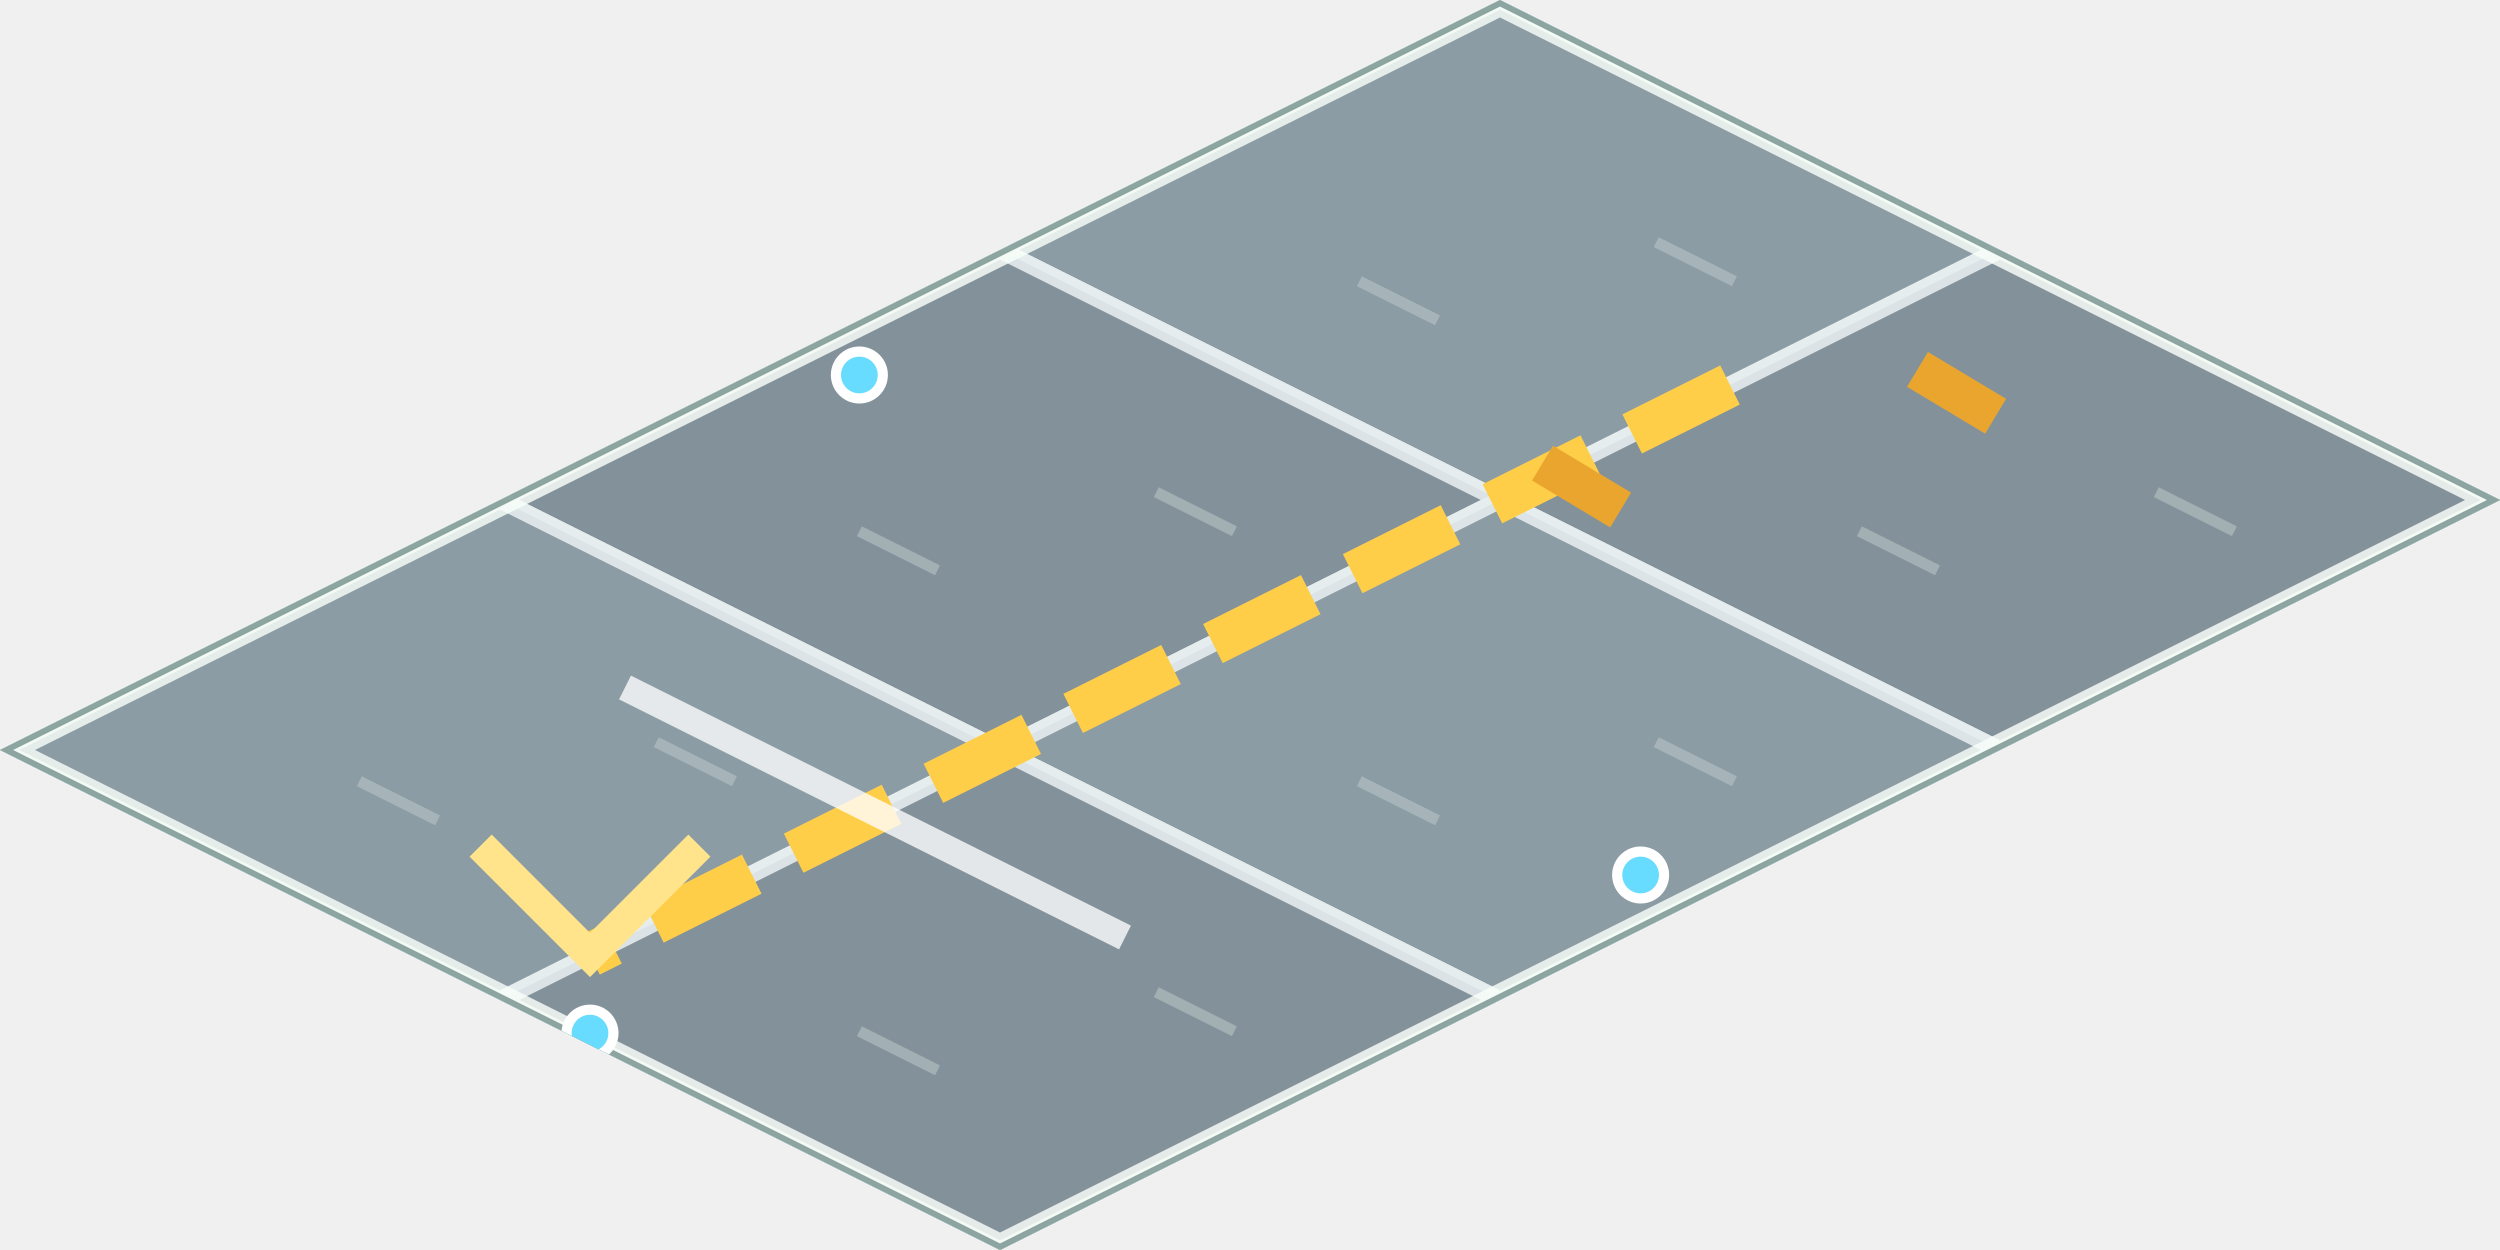
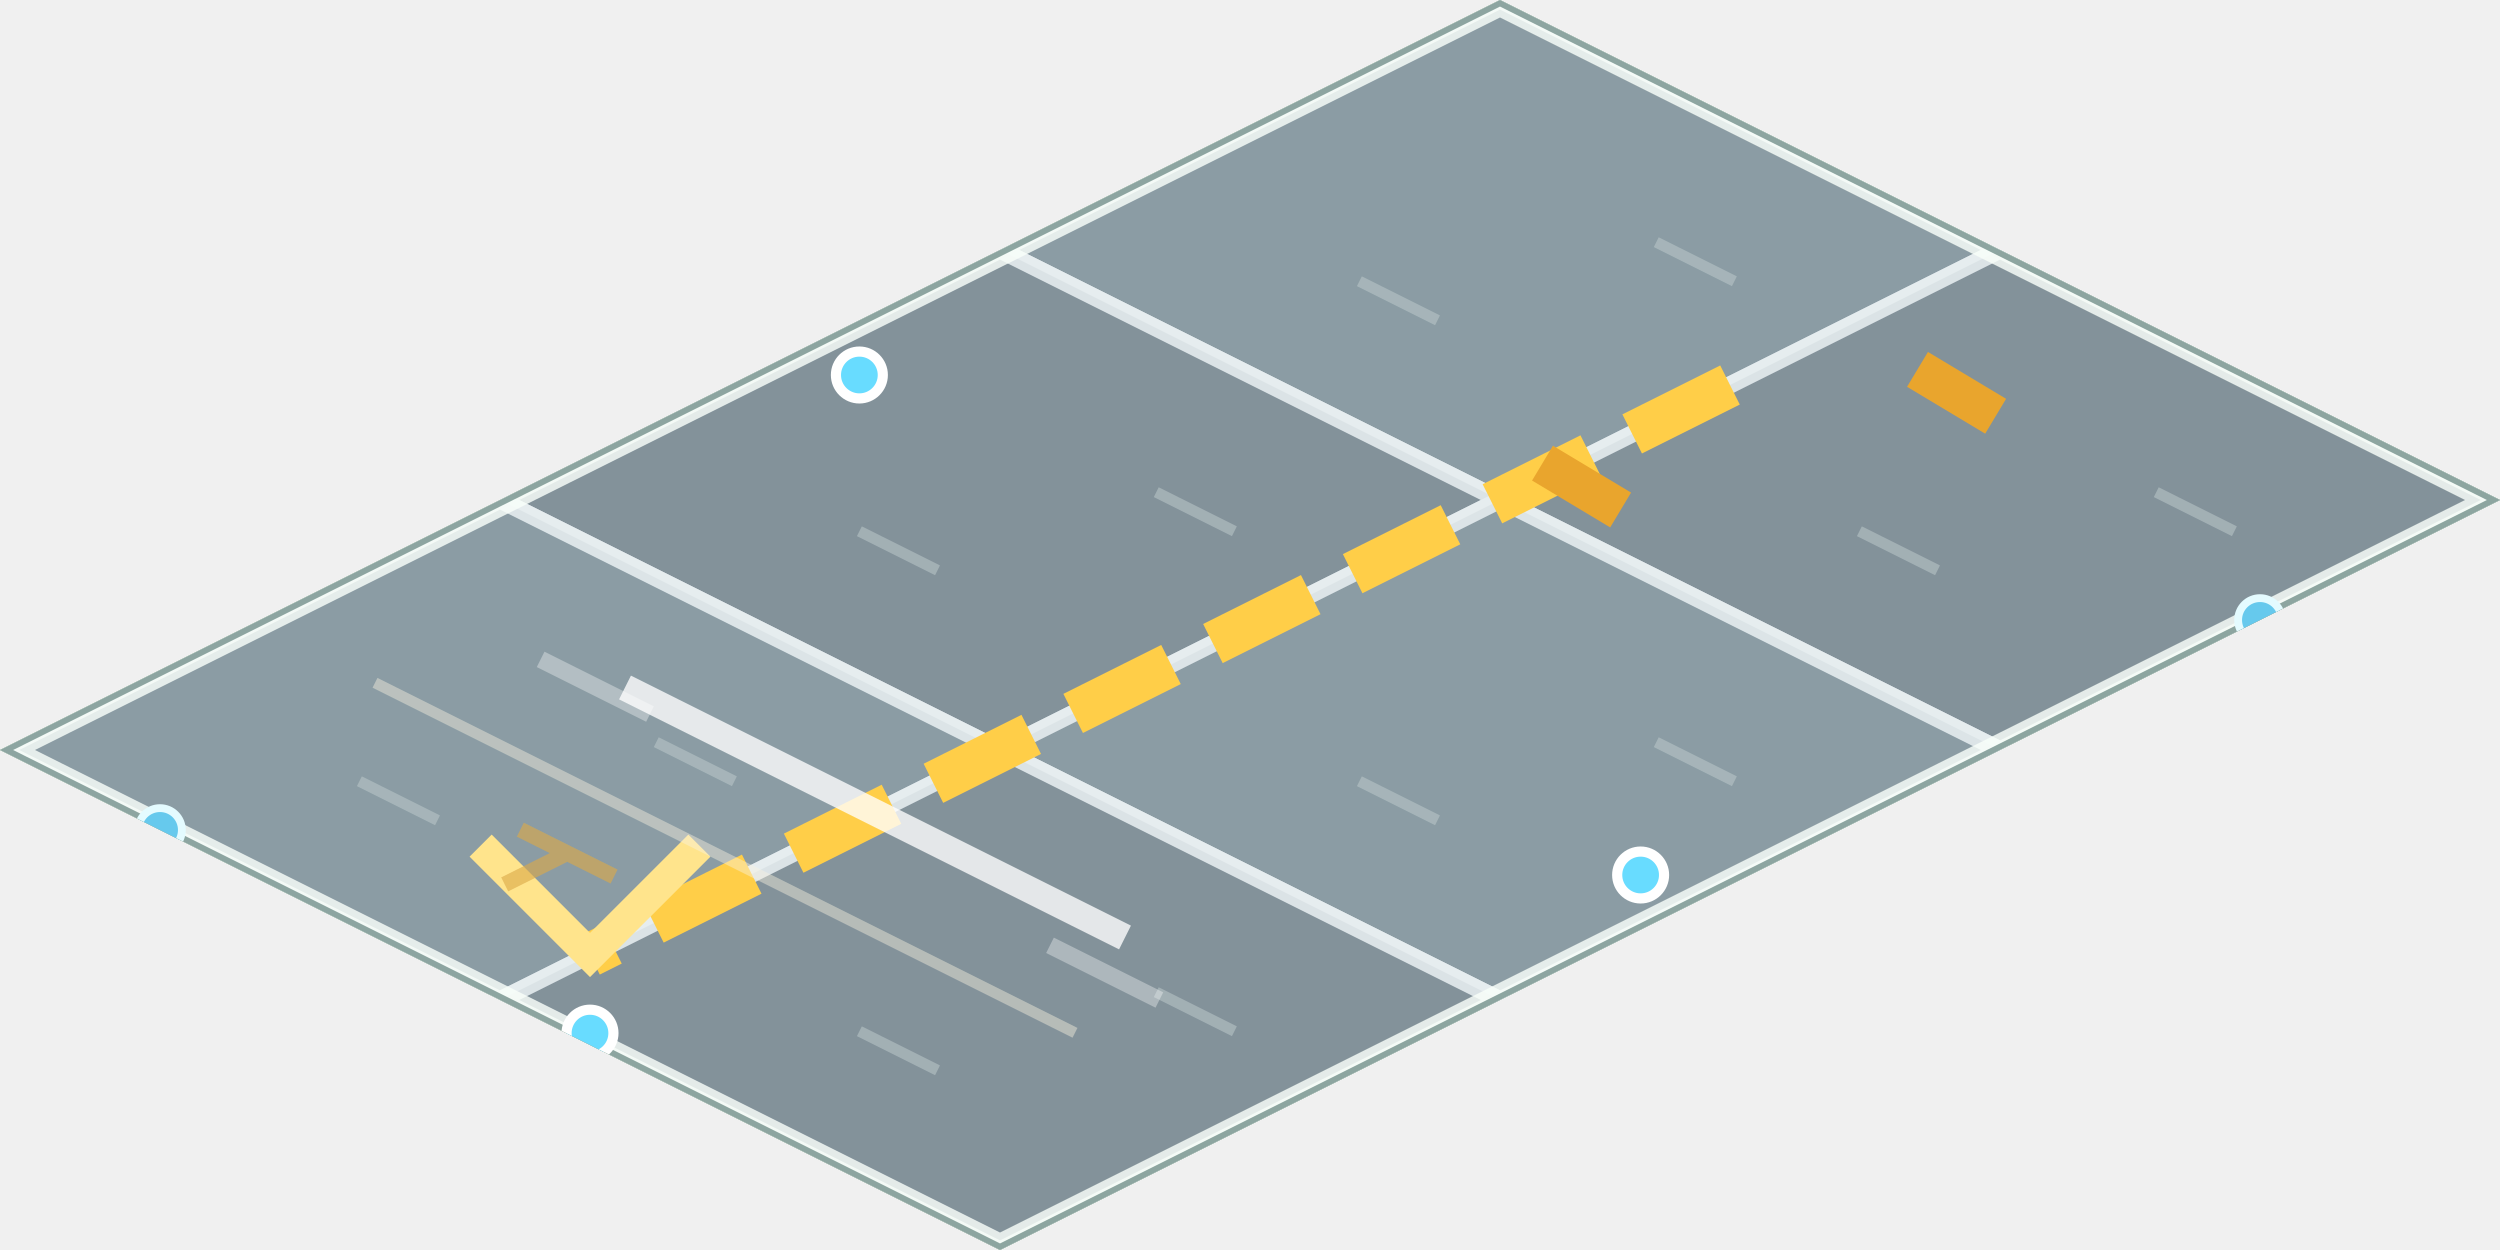
<svg xmlns="http://www.w3.org/2000/svg" width="160" height="80" viewBox="0 0 160 80">
  <defs>
    <clipPath id="gridDiamond">
      <polygon points="96,0 160,32 64,80 0,48" />
    </clipPath>
    <linearGradient id="ground" x1="0" y1="0" x2=".85" y2="1">
      <stop stop-color="#9ee16f" />
      <stop offset=".65" stop-color="#69ba53" />
      <stop offset="1" stop-color="#4d9346" />
    </linearGradient>
  </defs>
  <g clip-path="url(#gridDiamond)">
    <polygon points="96,0 160,32 64,80 0,48" fill="url(#ground)" />
    <polygon points="96,0 128,16 96,32 64,16" fill="#8b9ca4" stroke="#e7eef0" stroke-opacity=".88" stroke-width="1.1" />
    <path d="M87 18l5 2.5m14-5l5 2.5" fill="none" stroke="#bcc9ca" stroke-width=".7" opacity=".55" />
    <polygon points="128,16 160,32 128,48 96,32" fill="#83929a" stroke="#e7eef0" stroke-opacity=".88" stroke-width="1.1" />
    <path d="M119 34l5 2.5m14-5l5 2.5" fill="none" stroke="#bcc9ca" stroke-width=".7" opacity=".55" />
    <polygon points="64,16 96,32 64,48 32,32" fill="#83929a" stroke="#e7eef0" stroke-opacity=".88" stroke-width="1.1" />
    <path d="M55 34l5 2.5m14-5l5 2.5" fill="none" stroke="#bcc9ca" stroke-width=".7" opacity=".55" />
    <polygon points="96,32 128,48 96,64 64,48" fill="#8b9ca4" stroke="#e7eef0" stroke-opacity=".88" stroke-width="1.1" />
    <path d="M87 50l5 2.5m14-5l5 2.5" fill="none" stroke="#bcc9ca" stroke-width=".7" opacity=".55" />
    <polygon points="32,32 64,48 32,64 0,48" fill="#8b9ca4" stroke="#e7eef0" stroke-opacity=".88" stroke-width="1.1" />
    <path d="M23 50l5 2.5m14-5l5 2.5" fill="none" stroke="#bcc9ca" stroke-width=".7" opacity=".55" />
    <polygon points="64,48 96,64 64,80 32,64" fill="#83929a" stroke="#e7eef0" stroke-opacity=".88" stroke-width="1.1" />
    <path d="M55 66l5 2.5m14-5l5 2.5" fill="none" stroke="#bcc9ca" stroke-width=".7" opacity=".55" />
    <polygon points="96,0 160,32 64,80 0,48" fill="none" stroke="#f9fffa" stroke-width="2" opacity=".82" />
    <polygon points="96,0 160,32 64,80 0,48" fill="none" stroke="#476c67" stroke-width=".75" opacity=".6" />
    <path d="M110.72 24.64L37.76 61.12" stroke="#ffce48" stroke-width="2.8" stroke-dasharray="7 3" />
    <path d="M40 44L72 60" stroke="#fff" opacity=".78" stroke-width="1.7" />
    <path d="M30.76 54.12l7 7 7-7" stroke="#ffe48c" stroke-width="2" fill="none" />
    <path d="M98.72 29.64l5 3m19-9l5 3" stroke="#e9a52d" stroke-width="2.6" />
    <g fill="#68dcff" stroke="#fff" stroke-width=".65">
      <circle cx="55" cy="24" r="1.5" />
      <circle cx="105" cy="56" r="1.5" />
      <circle cx="37.76" cy="66.12" r="1.5" />
    </g>
+     <g id="hangar-apron-polish-v1" fill="none">
+       <path d="M24.0,43.7 L68.8,66.1" stroke="#f8f2df" stroke-width=".7" opacity=".44" />
+       <path d="M33.3,53.1 l6,3 m-3,-1.5 l-4,2" stroke="#dba949" stroke-width="1.0" opacity=".62" />
+       <path d="M34.6,42.2 l7,3.5" stroke="#ffffff" stroke-width="1.1" opacity=".34" />
+       <path d="M67.2,60.5 l7,3.5" stroke="#ffffff" stroke-width="1.1" opacity=".34" />
+       <circle cx="10.24" cy="53.12" r="1.4" fill="#66c9ed" stroke="#e4fbff" stroke-width=".5" />
+       <circle cx="144.64" cy="39.68" r="1.4" fill="#66c9ed" stroke="#e4fbff" stroke-width=".5" />
+     </g>
  </g>
</svg>
